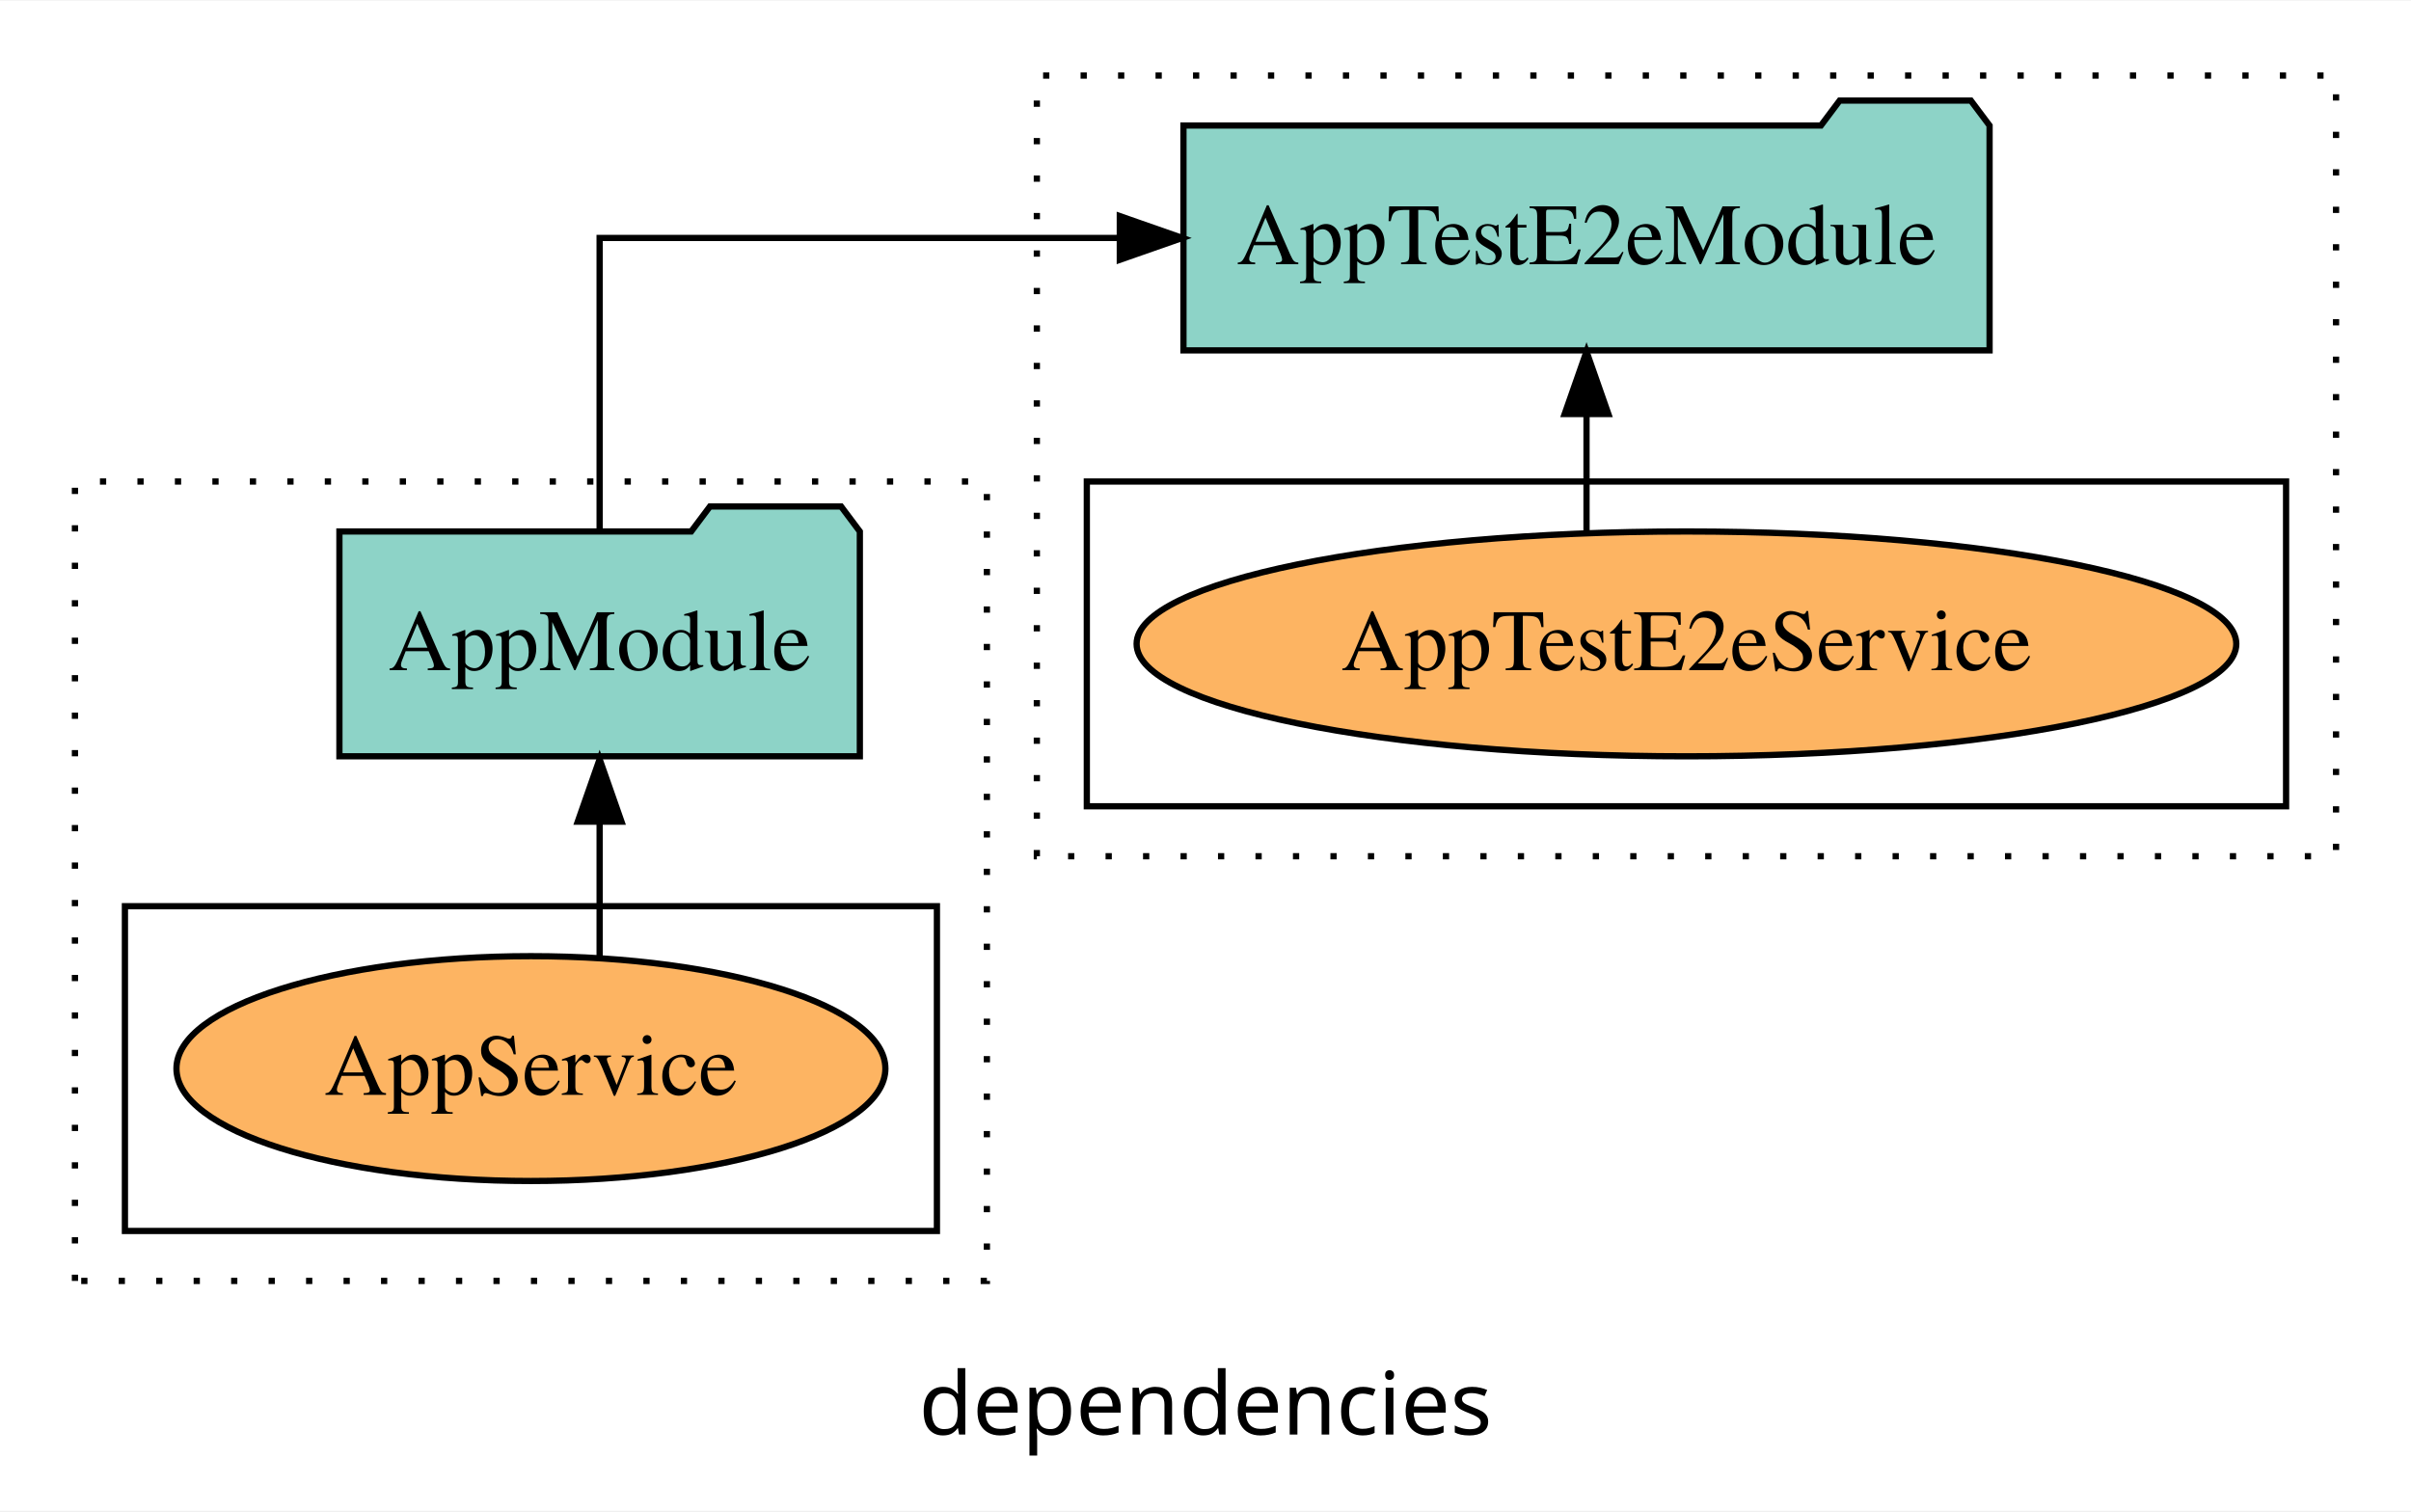
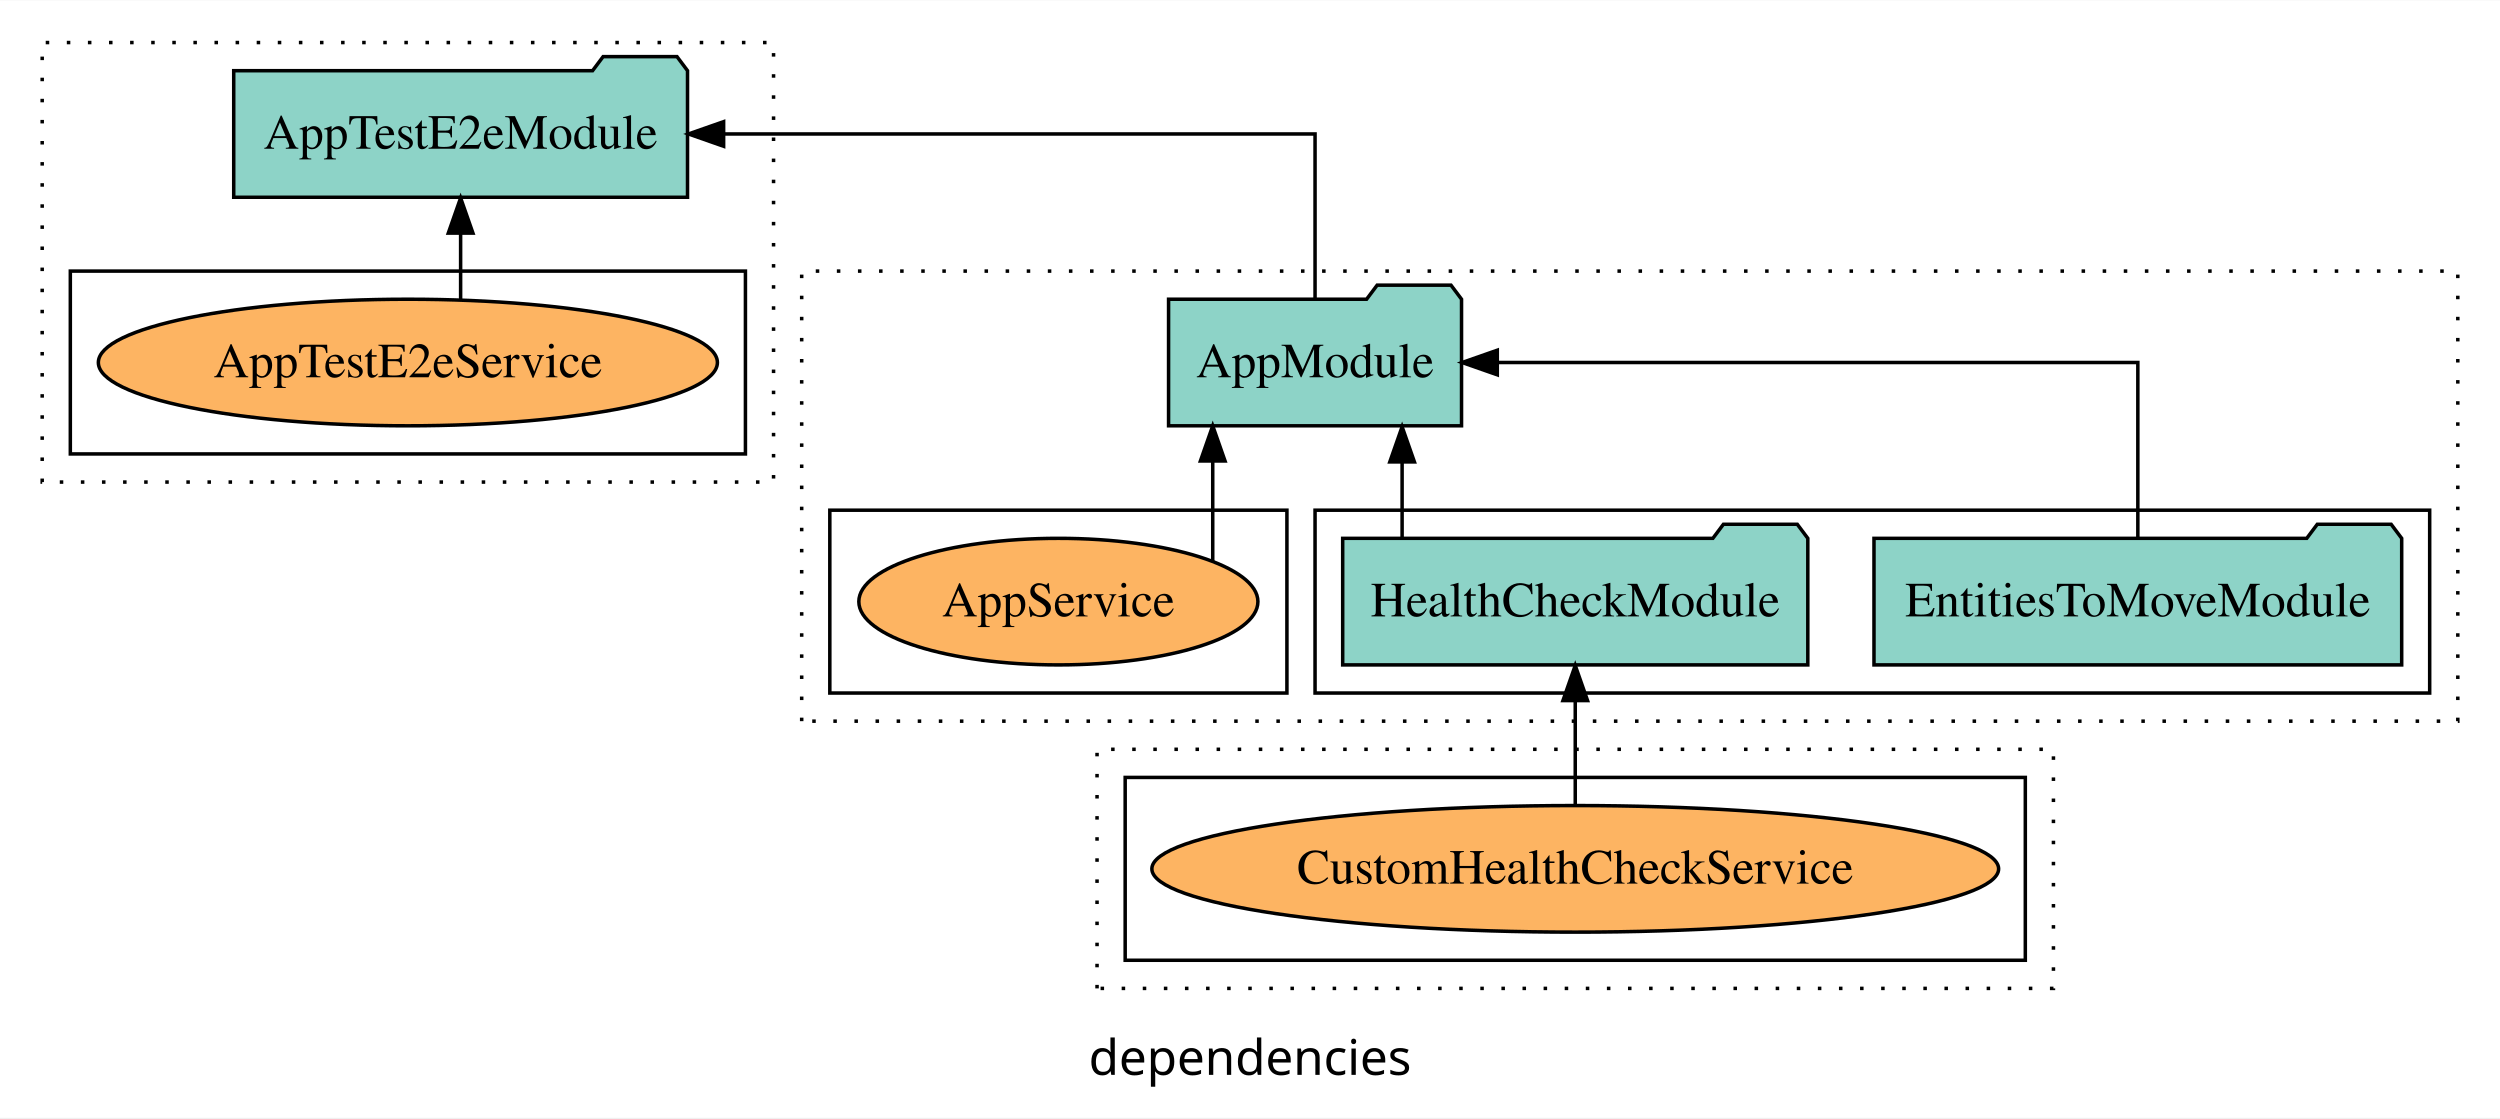
- <svg xmlns="http://www.w3.org/2000/svg" width="386pt" height="242pt" viewBox="0.00 0.00 386.00 241.80">
-   <g id="graph0" class="graph" transform="scale(1 1) rotate(0) translate(4 237.8)">
-     <polygon fill="white" stroke="transparent" points="-4,4 -4,-237.8 382,-237.8 382,4 -4,4" />
-     <text text-anchor="middle" x="189" y="-8.2" font-family="sans-serif" font-size="14.00">dependencies</text>
+ <svg xmlns="http://www.w3.org/2000/svg" width="711pt" height="318pt" viewBox="0.00 0.00 711.00 317.80">
+   <g id="graph0" class="graph" transform="scale(1 1) rotate(0) translate(4 313.8)">
+     <polygon fill="white" stroke="transparent" points="-4,4 -4,-313.8 707,-313.8 707,4 -4,4" />
+     <text text-anchor="middle" x="351.5" y="-8.2" font-family="sans-serif" font-size="14.00">dependencies</text>
    <g id="clust1" class="cluster">
-       <polygon fill="none" stroke="black" stroke-dasharray="1,5" points="8,-32.8 8,-160.8 154,-160.8 154,-32.8 8,-32.8" />
+       <polygon fill="none" stroke="black" stroke-dasharray="1,5" points="224,-108.8 224,-236.8 695,-236.8 695,-108.8 224,-108.8" />
+     </g>
+     <g id="clust3" class="cluster">
+       <polygon fill="none" stroke="black" points="370,-116.8 370,-168.8 687,-168.8 687,-116.8 370,-116.8" />
    </g>
    <g id="clust6" class="cluster">
-       <polygon fill="none" stroke="black" points="16,-40.8 16,-92.8 146,-92.8 146,-40.8 16,-40.8" />
+       <polygon fill="none" stroke="black" points="232,-116.8 232,-168.8 362,-168.8 362,-116.8 232,-116.8" />
    </g>
    <g id="clust7" class="cluster">
-       <polygon fill="none" stroke="black" stroke-dasharray="1,5" points="162,-100.8 162,-225.8 370,-225.8 370,-100.8 162,-100.8" />
+       <polygon fill="none" stroke="black" stroke-dasharray="1,5" points="8,-176.8 8,-301.8 216,-301.8 216,-176.8 8,-176.8" />
    </g>
    <g id="clust12" class="cluster">
-       <polygon fill="none" stroke="black" points="170,-108.8 170,-160.8 362,-160.8 362,-108.8 170,-108.8" />
+       <polygon fill="none" stroke="black" points="16,-184.8 16,-236.8 208,-236.8 208,-184.8 16,-184.8" />
+     </g>
+     <g id="clust19" class="cluster">
+       <polygon fill="none" stroke="black" stroke-dasharray="1,5" points="308,-32.8 308,-100.8 580,-100.8 580,-32.8 308,-32.8" />
+     </g>
+     <g id="clust24" class="cluster">
+       <polygon fill="none" stroke="black" points="316,-40.8 316,-92.8 572,-92.8 572,-40.8 316,-40.8" />
    </g>
    <g id="node1" class="node">
-       <ellipse fill="#fdb462" stroke="black" cx="81" cy="-66.8" rx="56.75" ry="18" />
-       <text text-anchor="middle" x="81" y="-62.6" font-family="Times,serif" font-size="14.00">AppService</text>
+       <polygon fill="#8dd3c7" stroke="black" points="679.04,-160.8 676.04,-164.8 655.04,-164.8 652.04,-160.8 528.96,-160.8 528.96,-124.8 679.04,-124.8 679.04,-160.8" />
+       <text text-anchor="middle" x="604" y="-138.6" font-family="Times,serif" font-size="14.00">EntitiesToMoveModule</text>
+     </g>
+     <g id="node3" class="node">
+       <polygon fill="#8dd3c7" stroke="black" points="411.66,-228.8 408.66,-232.8 387.66,-232.8 384.66,-228.8 328.34,-228.8 328.34,-192.8 411.66,-192.8 411.66,-228.8" />
+       <text text-anchor="middle" x="370" y="-206.6" font-family="Times,serif" font-size="14.00">AppModule</text>
+     </g>
+     <g id="edge1" class="edge">
+       <path fill="none" stroke="black" d="M604,-161.02C604,-181.17 604,-210.8 604,-210.8 604,-210.8 421.83,-210.8 421.83,-210.8" />
+       <polygon fill="black" stroke="black" points="421.83,-207.3 411.83,-210.8 421.83,-214.3 421.83,-207.3" />
    </g>
    <g id="node2" class="node">
-       <polygon fill="#8dd3c7" stroke="black" points="133.66,-152.8 130.66,-156.8 109.66,-156.8 106.66,-152.8 50.34,-152.8 50.34,-116.8 133.66,-116.8 133.66,-152.8" />
-       <text text-anchor="middle" x="92" y="-130.6" font-family="Times,serif" font-size="14.00">AppModule</text>
-     </g>
-     <g id="edge1" class="edge">
-       <path fill="none" stroke="black" d="M92,-84.67C92,-84.67 92,-106.34 92,-106.34" />
-       <polygon fill="black" stroke="black" points="88.5,-106.34 92,-116.34 95.5,-106.34 88.5,-106.34" />
-     </g>
-     <g id="node3" class="node">
-       <polygon fill="#8dd3c7" stroke="black" points="314.53,-217.8 311.53,-221.8 290.53,-221.8 287.53,-217.8 185.47,-217.8 185.47,-181.8 314.53,-181.8 314.53,-217.8" />
-       <text text-anchor="middle" x="250" y="-195.6" font-family="Times,serif" font-size="14.00">AppTestE2eModule</text>
+       <polygon fill="#8dd3c7" stroke="black" points="510.14,-160.8 507.14,-164.8 486.14,-164.8 483.14,-160.8 377.86,-160.8 377.86,-124.8 510.14,-124.8 510.14,-160.8" />
+       <text text-anchor="middle" x="444" y="-138.6" font-family="Times,serif" font-size="14.00">HealthCheckModule</text>
    </g>
    <g id="edge2" class="edge">
-       <path fill="none" stroke="black" d="M92,-152.91C92,-172.14 92,-199.8 92,-199.8 92,-199.8 175.28,-199.8 175.28,-199.8" />
-       <polygon fill="black" stroke="black" points="175.28,-203.3 185.28,-199.8 175.28,-196.3 175.28,-203.3" />
+       <path fill="none" stroke="black" d="M394.76,-161.02C394.76,-161.02 394.76,-182.53 394.76,-182.53" />
+       <polygon fill="black" stroke="black" points="391.26,-182.53 394.76,-192.53 398.26,-182.53 391.26,-182.53" />
+     </g>
+     <g id="node5" class="node">
+       <polygon fill="#8dd3c7" stroke="black" points="191.53,-293.8 188.53,-297.8 167.53,-297.8 164.53,-293.8 62.47,-293.8 62.47,-257.8 191.53,-257.8 191.53,-293.8" />
+       <text text-anchor="middle" x="127" y="-271.6" font-family="Times,serif" font-size="14.00">AppTestE2eModule</text>
+     </g>
+     <g id="edge4" class="edge">
+       <path fill="none" stroke="black" d="M370,-228.91C370,-248.14 370,-275.8 370,-275.8 370,-275.8 201.8,-275.8 201.8,-275.8" />
+       <polygon fill="black" stroke="black" points="201.8,-272.3 191.8,-275.8 201.8,-279.3 201.8,-272.3" />
    </g>
    <g id="node4" class="node">
-       <ellipse fill="#fdb462" stroke="black" cx="266" cy="-134.8" rx="88.03" ry="18" />
-       <text text-anchor="middle" x="266" y="-130.6" font-family="Times,serif" font-size="14.00">AppTestE2eService</text>
+       <ellipse fill="#fdb462" stroke="black" cx="297" cy="-142.8" rx="56.75" ry="18" />
+       <text text-anchor="middle" x="297" y="-138.6" font-family="Times,serif" font-size="14.00">AppService</text>
    </g>
    <g id="edge3" class="edge">
-       <path fill="none" stroke="black" d="M250,-152.56C250,-152.56 250,-171.61 250,-171.61" />
-       <polygon fill="black" stroke="black" points="246.5,-171.61 250,-181.61 253.5,-171.61 246.5,-171.61" />
+       <path fill="none" stroke="black" d="M340.9,-154.34C340.9,-154.34 340.9,-182.8 340.9,-182.8" />
+       <polygon fill="black" stroke="black" points="337.4,-182.8 340.9,-192.8 344.4,-182.8 337.4,-182.8" />
+     </g>
+     <g id="node6" class="node">
+       <ellipse fill="#fdb462" stroke="black" cx="112" cy="-210.8" rx="88.03" ry="18" />
+       <text text-anchor="middle" x="112" y="-206.6" font-family="Times,serif" font-size="14.00">AppTestE2eService</text>
+     </g>
+     <g id="edge5" class="edge">
+       <path fill="none" stroke="black" d="M127,-228.56C127,-228.56 127,-247.61 127,-247.61" />
+       <polygon fill="black" stroke="black" points="123.5,-247.61 127,-257.61 130.5,-247.61 123.5,-247.61" />
+     </g>
+     <g id="node7" class="node">
+       <ellipse fill="#fdb462" stroke="black" cx="444" cy="-66.8" rx="120.41" ry="18" />
+       <text text-anchor="middle" x="444" y="-62.6" font-family="Times,serif" font-size="14.00">CustomHealthCheckService</text>
+     </g>
+     <g id="edge6" class="edge">
+       <path fill="none" stroke="black" d="M444,-84.81C444,-84.81 444,-114.65 444,-114.65" />
+       <polygon fill="black" stroke="black" points="440.5,-114.65 444,-124.65 447.5,-114.65 440.5,-114.65" />
    </g>
  </g>
</svg>
